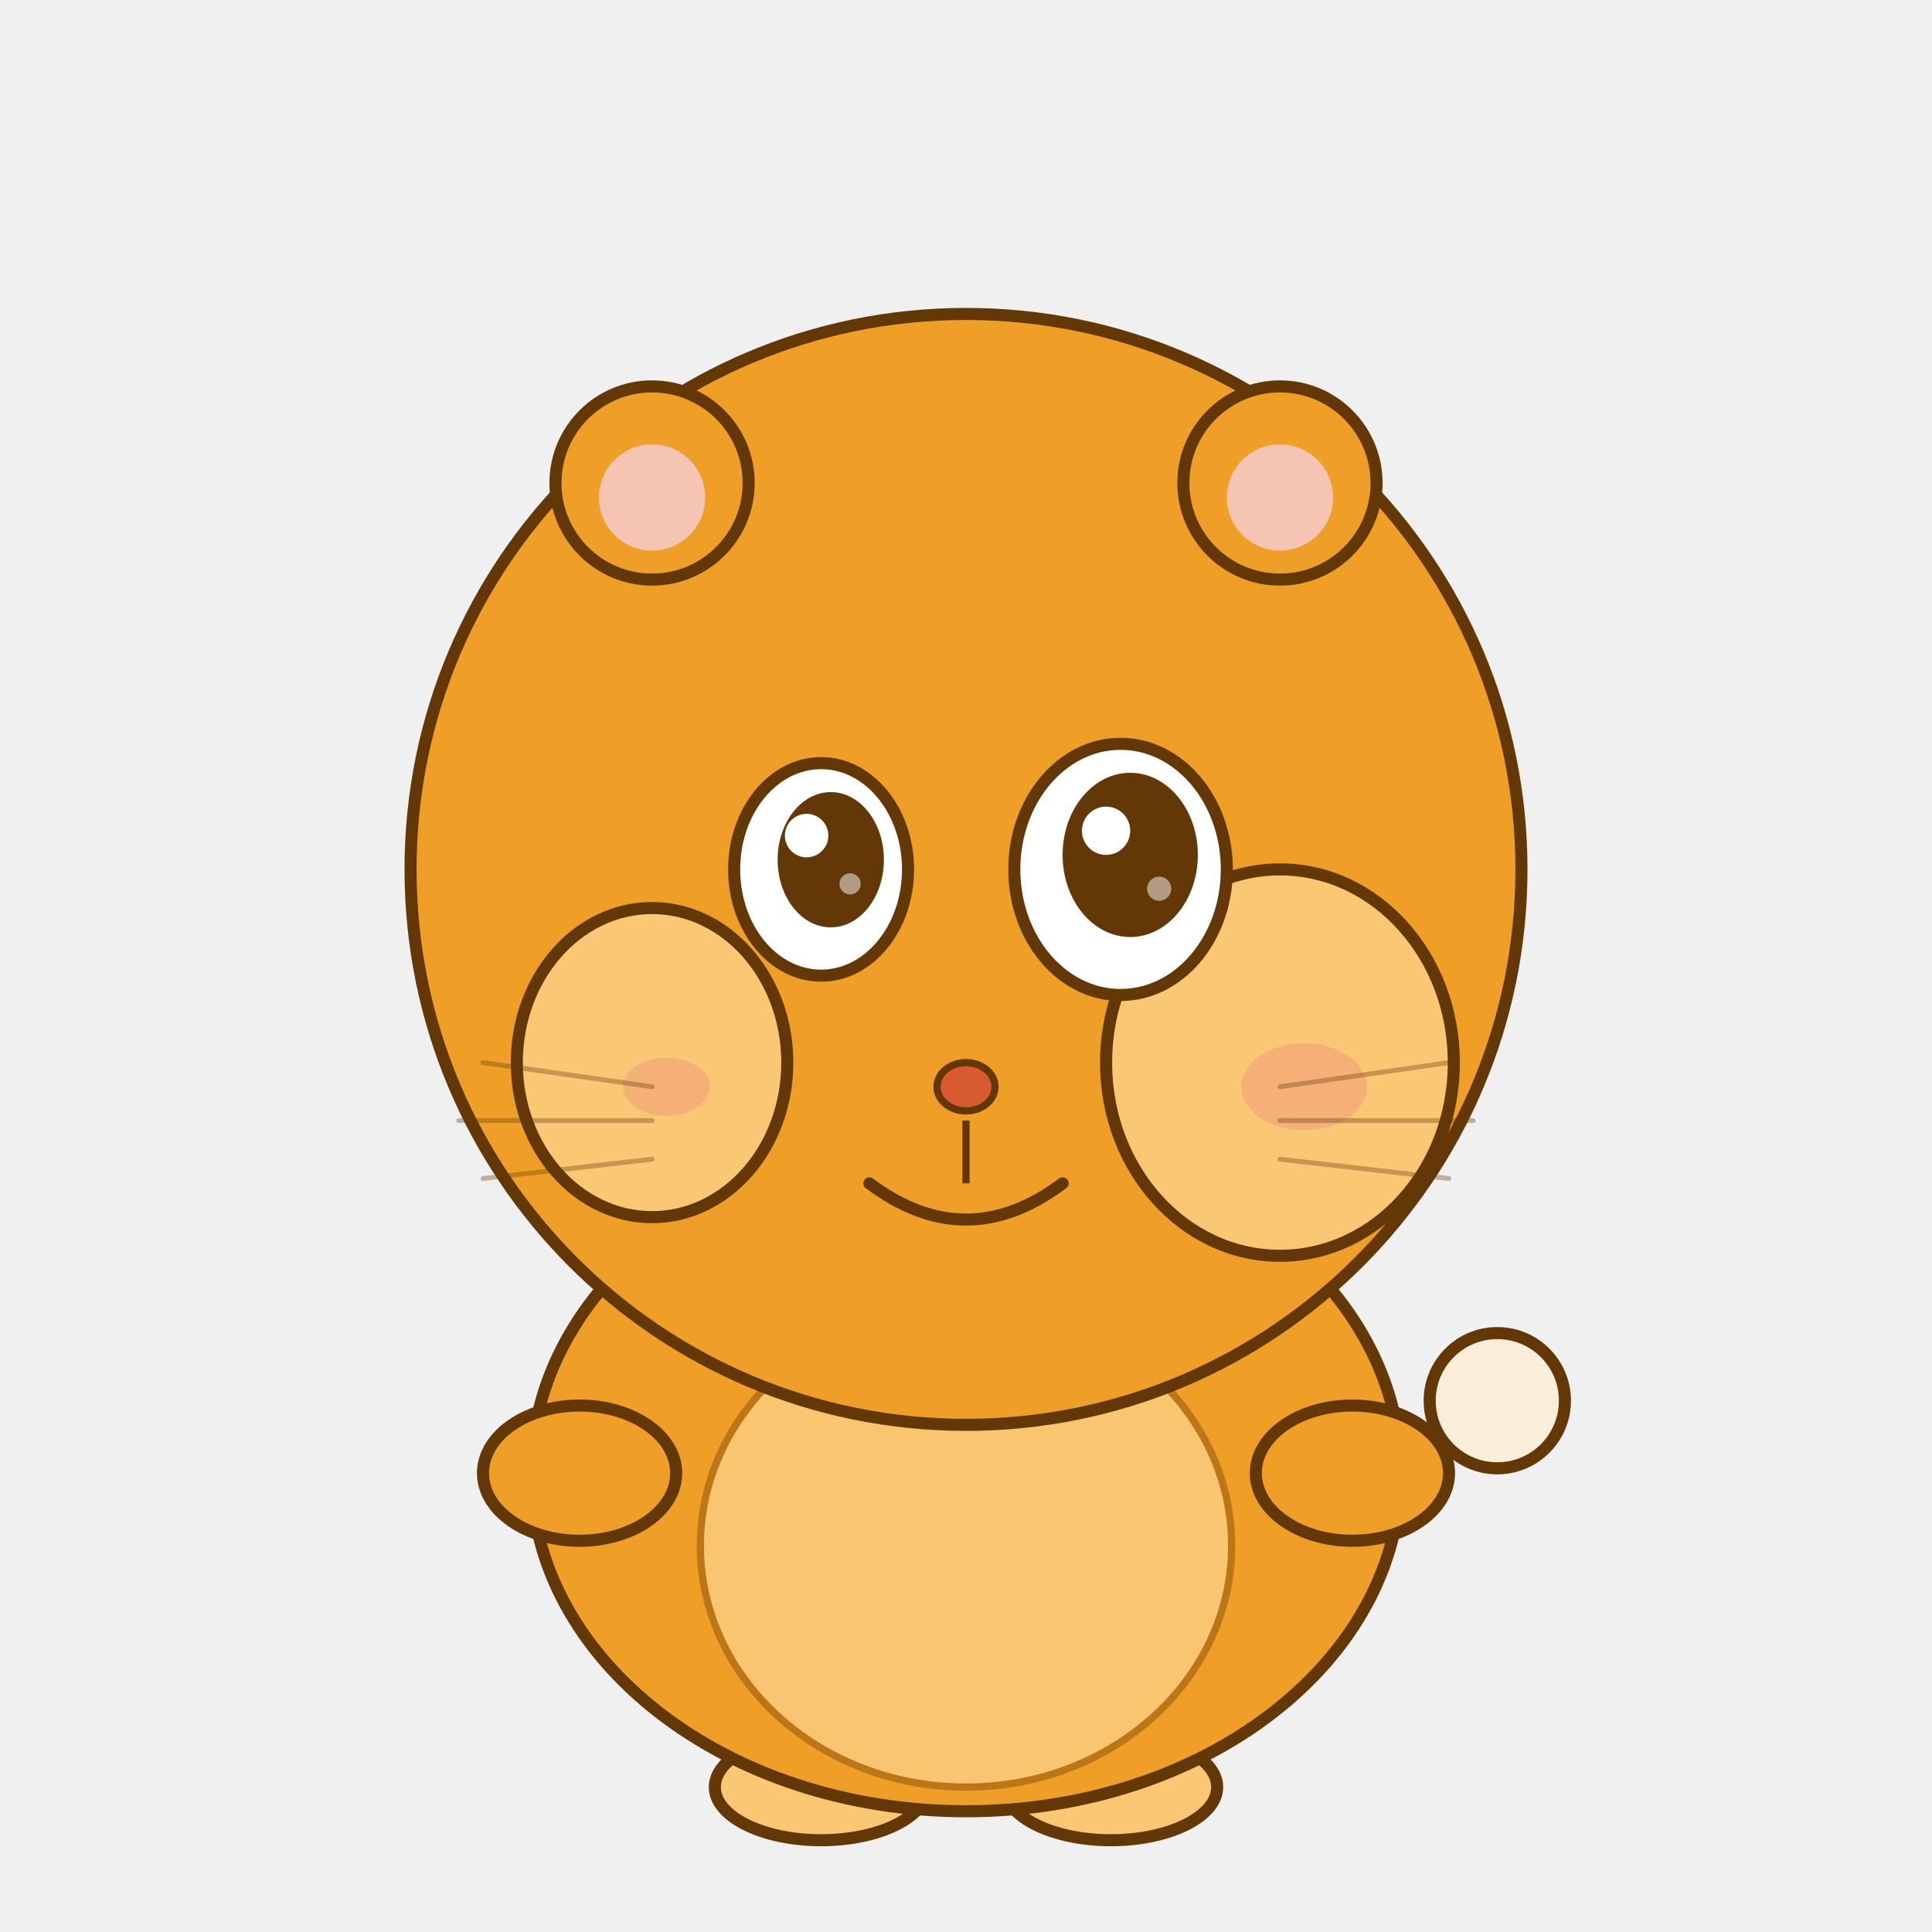
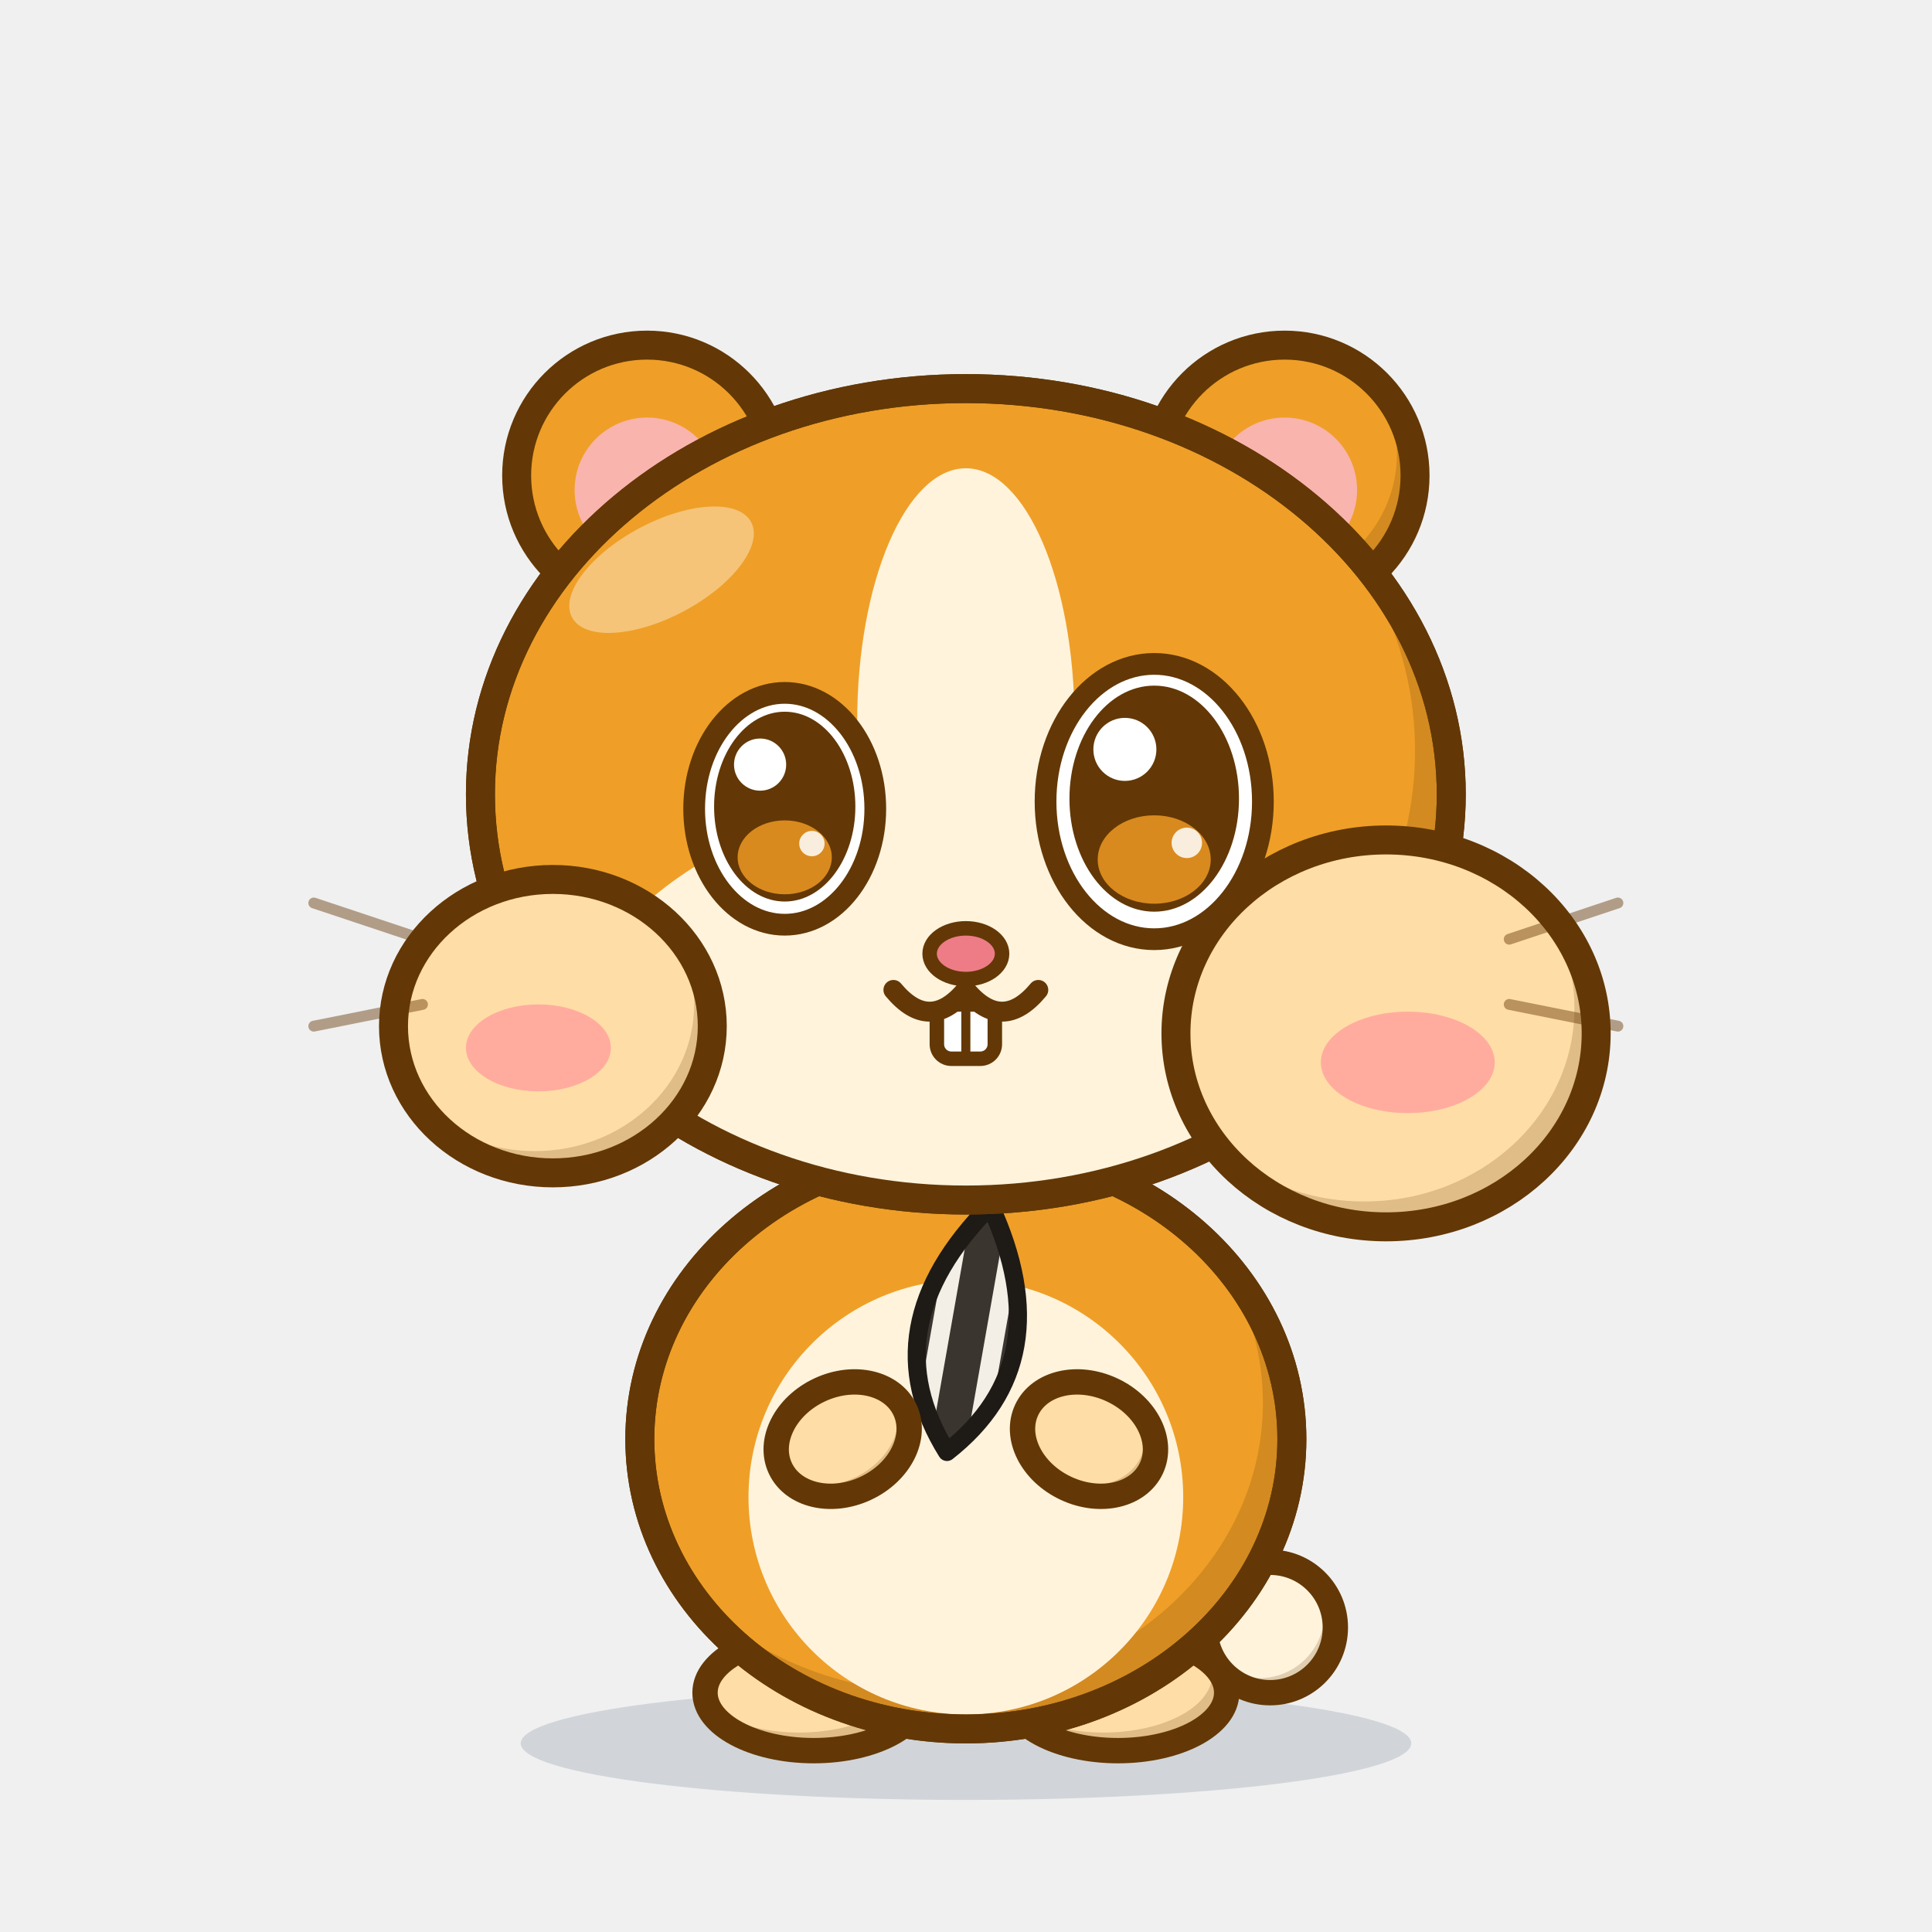
- <svg xmlns="http://www.w3.org/2000/svg" viewBox="0 0 400 400" fill="none">
-   <circle cx="310" cy="290" r="14" fill="#FAEEDA" stroke="#633806" stroke-width="2.5" />
-   <ellipse cx="170" cy="370" rx="22" ry="11" fill="#FAC775" stroke="#633806" stroke-width="2.5" />
-   <ellipse cx="230" cy="370" rx="22" ry="11" fill="#FAC775" stroke="#633806" stroke-width="2.5" />
-   <ellipse cx="200" cy="305" rx="90" ry="70" fill="#EF9F27" stroke="#633806" stroke-width="2.5" />
-   <ellipse cx="200" cy="320" rx="55" ry="50" fill="#FAC775" stroke="#BA7517" stroke-width="1.5" opacity="0.95" />
-   <ellipse cx="120" cy="305" rx="20" ry="14" fill="#EF9F27" stroke="#633806" stroke-width="2.5" />
-   <ellipse cx="280" cy="305" rx="20" ry="14" fill="#EF9F27" stroke="#633806" stroke-width="2.5" />
-   <circle cx="200" cy="180" r="115" fill="#EF9F27" stroke="#633806" stroke-width="2.5" />
-   <circle cx="135" cy="100" r="20" fill="#EF9F27" stroke="#633806" stroke-width="2.5" />
-   <circle cx="265" cy="100" r="20" fill="#EF9F27" stroke="#633806" stroke-width="2.5" />
-   <circle cx="135" cy="103" r="11" fill="#F5C4B3" />
-   <circle cx="265" cy="103" r="11" fill="#F5C4B3" />
-   <ellipse cx="135" cy="220" rx="28" ry="32" fill="#FAC775" stroke="#633806" stroke-width="2.5" />
-   <ellipse cx="265" cy="220" rx="36" ry="40" fill="#FAC775" stroke="#633806" stroke-width="2.5" />
-   <ellipse cx="138" cy="225" rx="9" ry="6" fill="#F0997B" opacity="0.5" />
-   <ellipse cx="270" cy="225" rx="13" ry="9" fill="#F0997B" opacity="0.5" />
-   <ellipse cx="170" cy="180" rx="18" ry="22" fill="#FFFFFF" stroke="#633806" stroke-width="2.5" />
-   <ellipse cx="232" cy="180" rx="22" ry="26" fill="#FFFFFF" stroke="#633806" stroke-width="2.5" />
-   <ellipse cx="172" cy="178" rx="11" ry="14" fill="#633806" />
-   <ellipse cx="234" cy="177" rx="14" ry="17" fill="#633806" />
-   <circle cx="167" cy="173" r="4.5" fill="#FFFFFF" />
-   <circle cx="229" cy="172" r="5" fill="#FFFFFF" />
-   <circle cx="176" cy="183" r="2.2" fill="#FFFFFF" opacity="0.5" />
-   <circle cx="240" cy="184" r="2.5" fill="#FFFFFF" opacity="0.5" />
-   <ellipse cx="200" cy="225" rx="6" ry="5" fill="#D85A30" stroke="#633806" stroke-width="1.5" />
-   <path d="M180 245 Q200 260 220 245" stroke="#633806" stroke-width="2.5" fill="none" stroke-linecap="round" />
-   <line x1="200" y1="232" x2="200" y2="245" stroke="#633806" stroke-width="1.5" />
-   <line x1="100" y1="220" x2="135" y2="225" stroke="#633806" stroke-width="1" opacity="0.35" stroke-linecap="round" />
-   <line x1="95" y1="232" x2="135" y2="232" stroke="#633806" stroke-width="1" opacity="0.35" stroke-linecap="round" />
-   <line x1="100" y1="244" x2="135" y2="240" stroke="#633806" stroke-width="1" opacity="0.35" stroke-linecap="round" />
-   <line x1="265" y1="225" x2="300" y2="220" stroke="#633806" stroke-width="1" opacity="0.35" stroke-linecap="round" />
-   <line x1="265" y1="232" x2="305" y2="232" stroke="#633806" stroke-width="1" opacity="0.35" stroke-linecap="round" />
-   <line x1="265" y1="240" x2="300" y2="244" stroke="#633806" stroke-width="1" opacity="0.35" stroke-linecap="round" />
+ <svg xmlns="http://www.w3.org/2000/svg" viewBox="0 0 512 512" fill="none">
+   <ellipse cx="256" cy="462" rx="118" ry="15" fill="#0B2B4A" opacity="0.14" />
+   <g transform="translate(10.2 18.5) scale(0.96)">
+     <clipPath id="c1">
+       <circle cx="340" cy="430" r="18" />
+     </clipPath>
+     <circle cx="340" cy="430" r="18" fill="#E0CEB1" />
+     <g clip-path="url(#c1)">
+       <g transform="translate(-3 -4)">
+         <circle cx="340" cy="430" r="18" fill="#FFF3DC" />
+       </g>
+     </g>
+     <circle cx="340" cy="430" r="18" fill="none" stroke="#633806" stroke-width="7" stroke-linecap="round" stroke-linejoin="round" />
+     <clipPath id="c2">
+       <ellipse cx="214" cy="448" rx="30" ry="16" />
+     </clipPath>
+     <ellipse cx="214" cy="448" rx="30" ry="16" fill="#E0BC86" />
+     <g clip-path="url(#c2)">
+       <g transform="translate(-4 -5)">
+         <ellipse cx="214" cy="448" rx="30" ry="16" fill="#FFDDA6" />
+       </g>
+     </g>
+     <ellipse cx="214" cy="448" rx="30" ry="16" fill="none" stroke="#633806" stroke-width="7" stroke-linecap="round" stroke-linejoin="round" />
+     <clipPath id="c3">
+       <ellipse cx="298" cy="448" rx="30" ry="16" />
+     </clipPath>
+     <ellipse cx="298" cy="448" rx="30" ry="16" fill="#E0BC86" />
+     <g clip-path="url(#c3)">
+       <g transform="translate(-4 -5)">
+         <ellipse cx="298" cy="448" rx="30" ry="16" fill="#FFDDA6" />
+       </g>
+     </g>
+     <ellipse cx="298" cy="448" rx="30" ry="16" fill="none" stroke="#633806" stroke-width="7" stroke-linecap="round" stroke-linejoin="round" />
+     <clipPath id="c4">
+       <ellipse cx="256" cy="378" rx="90" ry="80" />
+     </clipPath>
+     <ellipse cx="256" cy="378" rx="90" ry="80" fill="#D38A20" />
+     <g clip-path="url(#c4)">
+       <g transform="translate(-8 -10)">
+         <ellipse cx="256" cy="378" rx="90" ry="80" fill="#EF9F27" />
+       </g>
+     </g>
+     <ellipse cx="256" cy="378" rx="90" ry="80" fill="none" stroke="#633806" stroke-width="8" stroke-linecap="round" stroke-linejoin="round" />
+     <clipPath id="c5">
+       <ellipse cx="256" cy="378" rx="90" ry="80" />
+     </clipPath>
+     <g clip-path="url(#c5)">
+       <ellipse cx="256" cy="394" rx="60" ry="60" fill="#FFF3DC" />
+     </g>
+     <ellipse cx="256" cy="378" rx="90" ry="80" fill="none" stroke="#633806" stroke-width="8" stroke-linecap="round" stroke-linejoin="round" />
+     <path d="M256 313 Q283 352 256 382 Q229 352 256 313 Z" transform="rotate(10 256 352)" fill="#3B3530" />
+     <clipPath id="c6">
+       <path d="M256 313 Q283 352 256 382 Q229 352 256 313 Z" transform="rotate(10 256 352)" />
+     </clipPath>
+     <g clip-path="url(#c6)">
+       <path d="M248.5 307 V388 M263.5 307 V388" transform="rotate(10 256 352)" fill="none" stroke="#F4EFE6" stroke-width="5.2" stroke-linecap="round" stroke-linejoin="round" />
+     </g>
+     <path d="M256 313 Q283 352 256 382 Q229 352 256 313 Z" transform="rotate(10 256 352)" fill="none" stroke="#1E1A16" stroke-width="5" stroke-linecap="round" stroke-linejoin="round" />
+     <clipPath id="c7">
+       <ellipse cx="222" cy="378" rx="19" ry="15" transform="rotate(-25 222 378)" />
+     </clipPath>
+     <ellipse cx="222" cy="378" rx="19" ry="15" transform="rotate(-25 222 378)" fill="#E0BC86" />
+     <g clip-path="url(#c7)">
+       <g transform="translate(-3 -3)">
+         <ellipse cx="222" cy="378" rx="19" ry="15" transform="rotate(-25 222 378)" fill="#FFDDA6" />
+       </g>
+     </g>
+     <ellipse cx="222" cy="378" rx="19" ry="15" transform="rotate(-25 222 378)" fill="none" stroke="#633806" stroke-width="7" stroke-linecap="round" stroke-linejoin="round" />
+     <clipPath id="c8">
+       <ellipse cx="290" cy="378" rx="19" ry="15" transform="rotate(25 290 378)" />
+     </clipPath>
+     <ellipse cx="290" cy="378" rx="19" ry="15" transform="rotate(25 290 378)" fill="#E0BC86" />
+     <g clip-path="url(#c8)">
+       <g transform="translate(-3 -3)">
+         <ellipse cx="290" cy="378" rx="19" ry="15" transform="rotate(25 290 378)" fill="#FFDDA6" />
+       </g>
+     </g>
+     <ellipse cx="290" cy="378" rx="19" ry="15" transform="rotate(25 290 378)" fill="none" stroke="#633806" stroke-width="7" stroke-linecap="round" stroke-linejoin="round" />
+     <clipPath id="c9">
+       <circle cx="168" cy="112" r="36" />
+     </clipPath>
+     <circle cx="168" cy="112" r="36" fill="#D38A20" />
+     <g clip-path="url(#c9)">
+       <g transform="translate(-5 -6)">
+         <circle cx="168" cy="112" r="36" fill="#EF9F27" />
+       </g>
+     </g>
+     <circle cx="168" cy="112" r="36" fill="none" stroke="#633806" stroke-width="8" stroke-linecap="round" stroke-linejoin="round" />
+     <circle cx="168" cy="116" r="20" fill="#F9B4AE" />
+     <clipPath id="c10">
+       <circle cx="344" cy="112" r="36" />
+     </clipPath>
+     <circle cx="344" cy="112" r="36" fill="#D38A20" />
+     <g clip-path="url(#c10)">
+       <g transform="translate(-5 -6)">
+         <circle cx="344" cy="112" r="36" fill="#EF9F27" />
+       </g>
+     </g>
+     <circle cx="344" cy="112" r="36" fill="none" stroke="#633806" stroke-width="8" stroke-linecap="round" stroke-linejoin="round" />
+     <circle cx="344" cy="116" r="20" fill="#F9B4AE" />
+     <clipPath id="c11">
+       <ellipse cx="256" cy="200" rx="134" ry="112" />
+     </clipPath>
+     <ellipse cx="256" cy="200" rx="134" ry="112" fill="#D38A20" />
+     <g clip-path="url(#c11)">
+       <g transform="translate(-10 -12)">
+         <ellipse cx="256" cy="200" rx="134" ry="112" fill="#EF9F27" />
+       </g>
+     </g>
+     <ellipse cx="256" cy="200" rx="134" ry="112" fill="none" stroke="#633806" stroke-width="8" stroke-linecap="round" stroke-linejoin="round" />
+     <clipPath id="c12">
+       <ellipse cx="256" cy="200" rx="134" ry="112" />
+     </clipPath>
+     <g clip-path="url(#c12)">
+       <ellipse cx="256" cy="278" rx="112" ry="78" fill="#FFF3DC" />
+       <ellipse cx="256" cy="180" rx="30" ry="70" fill="#FFF3DC" />
+     </g>
+     <ellipse cx="256" cy="200" rx="134" ry="112" fill="none" stroke="#633806" stroke-width="8" stroke-linecap="round" stroke-linejoin="round" />
+     <ellipse cx="172" cy="138" rx="28" ry="13" transform="rotate(-28 172 138)" fill="#FFFFFF" opacity="0.38" />
+     <clipPath id="c13">
+       <ellipse cx="142" cy="264" rx="44" ry="40.5" />
+     </clipPath>
+     <ellipse cx="142" cy="264" rx="44" ry="40.5" fill="#E0BC86" />
+     <g clip-path="url(#c13)">
+       <g transform="translate(-5 -6)">
+         <ellipse cx="142" cy="264" rx="44" ry="40.5" fill="#FFDDA6" />
+       </g>
+     </g>
+     <ellipse cx="142" cy="264" rx="44" ry="40.5" fill="none" stroke="#633806" stroke-width="8" stroke-linecap="round" stroke-linejoin="round" />
+     <clipPath id="c14">
+       <ellipse cx="372" cy="266" rx="58" ry="53.4" />
+     </clipPath>
+     <ellipse cx="372" cy="266" rx="58" ry="53.4" fill="#E0BC86" />
+     <g clip-path="url(#c14)">
+       <g transform="translate(-6 -7)">
+         <ellipse cx="372" cy="266" rx="58" ry="53.4" fill="#FFDDA6" />
+       </g>
+     </g>
+     <ellipse cx="372" cy="266" rx="58" ry="53.4" fill="none" stroke="#633806" stroke-width="8" stroke-linecap="round" stroke-linejoin="round" />
+     <ellipse cx="138" cy="270" rx="20" ry="12" fill="#FF9C9C" opacity="0.75" />
+     <ellipse cx="378" cy="274" rx="24" ry="14" fill="#FF9C9C" opacity="0.75" />
+     <ellipse cx="206" cy="204" rx="25" ry="32" fill="#FFFFFF" />
+     <clipPath id="c15">
+       <ellipse cx="206" cy="204" rx="25" ry="32" />
+     </clipPath>
+     <g clip-path="url(#c15)">
+       <ellipse cx="206" cy="203.4" rx="19.5" ry="26.2" fill="#633806" />
+       <ellipse cx="206" cy="217.4" rx="13" ry="10.2" fill="#D98A1E" />
+       <circle cx="199.2" cy="191.8" r="7.2" fill="#FFFFFF" />
+       <circle cx="213.5" cy="213.6" r="3.5" fill="#FFFFFF" opacity="0.85" />
+     </g>
+     <ellipse cx="206" cy="204" rx="25" ry="32" fill="none" stroke="#633806" stroke-width="6" stroke-linecap="round" stroke-linejoin="round" />
+     <ellipse cx="308" cy="202" rx="30" ry="38" fill="#FFFFFF" />
+     <clipPath id="c16">
+       <ellipse cx="308" cy="202" rx="30" ry="38" />
+     </clipPath>
+     <g clip-path="url(#c16)">
+       <ellipse cx="308" cy="201.2" rx="23.4" ry="31.2" fill="#633806" />
+       <ellipse cx="308" cy="218" rx="15.6" ry="12.2" fill="#D98A1E" />
+       <circle cx="299.9" cy="187.6" r="8.7" fill="#FFFFFF" />
+       <circle cx="317" cy="213.4" r="4.2" fill="#FFFFFF" opacity="0.85" />
+     </g>
+     <ellipse cx="308" cy="202" rx="30" ry="38" fill="none" stroke="#633806" stroke-width="6" stroke-linecap="round" stroke-linejoin="round" />
+     <ellipse cx="256" cy="244" rx="10" ry="7" fill="#EE7C86" stroke="#633806" stroke-width="4" stroke-linejoin="round" stroke-linecap="round" />
+     <rect x="248" y="258" width="16" height="15" rx="4" fill="#FFFFFF" stroke="#633806" stroke-width="4" stroke-linejoin="round" stroke-linecap="round" />
+     <path d="M256 260 v12" fill="none" stroke="#633806" stroke-width="2.5" stroke-linecap="round" stroke-linejoin="round" />
+     <path d="M236 254 q10 12 20 0 q10 12 20 0" fill="none" stroke="#633806" stroke-width="5.5" stroke-linecap="round" stroke-linejoin="round" />
+     <path d="M106 240 l-30 -10 M106 258 l-30 6" fill="none" stroke="#633806" stroke-width="3" stroke-linecap="round" stroke-linejoin="round" opacity="0.45" />
+     <path d="M406 240 l30 -10 M406 258 l30 6" fill="none" stroke="#633806" stroke-width="3" stroke-linecap="round" stroke-linejoin="round" opacity="0.45" />
+   </g>
</svg>
